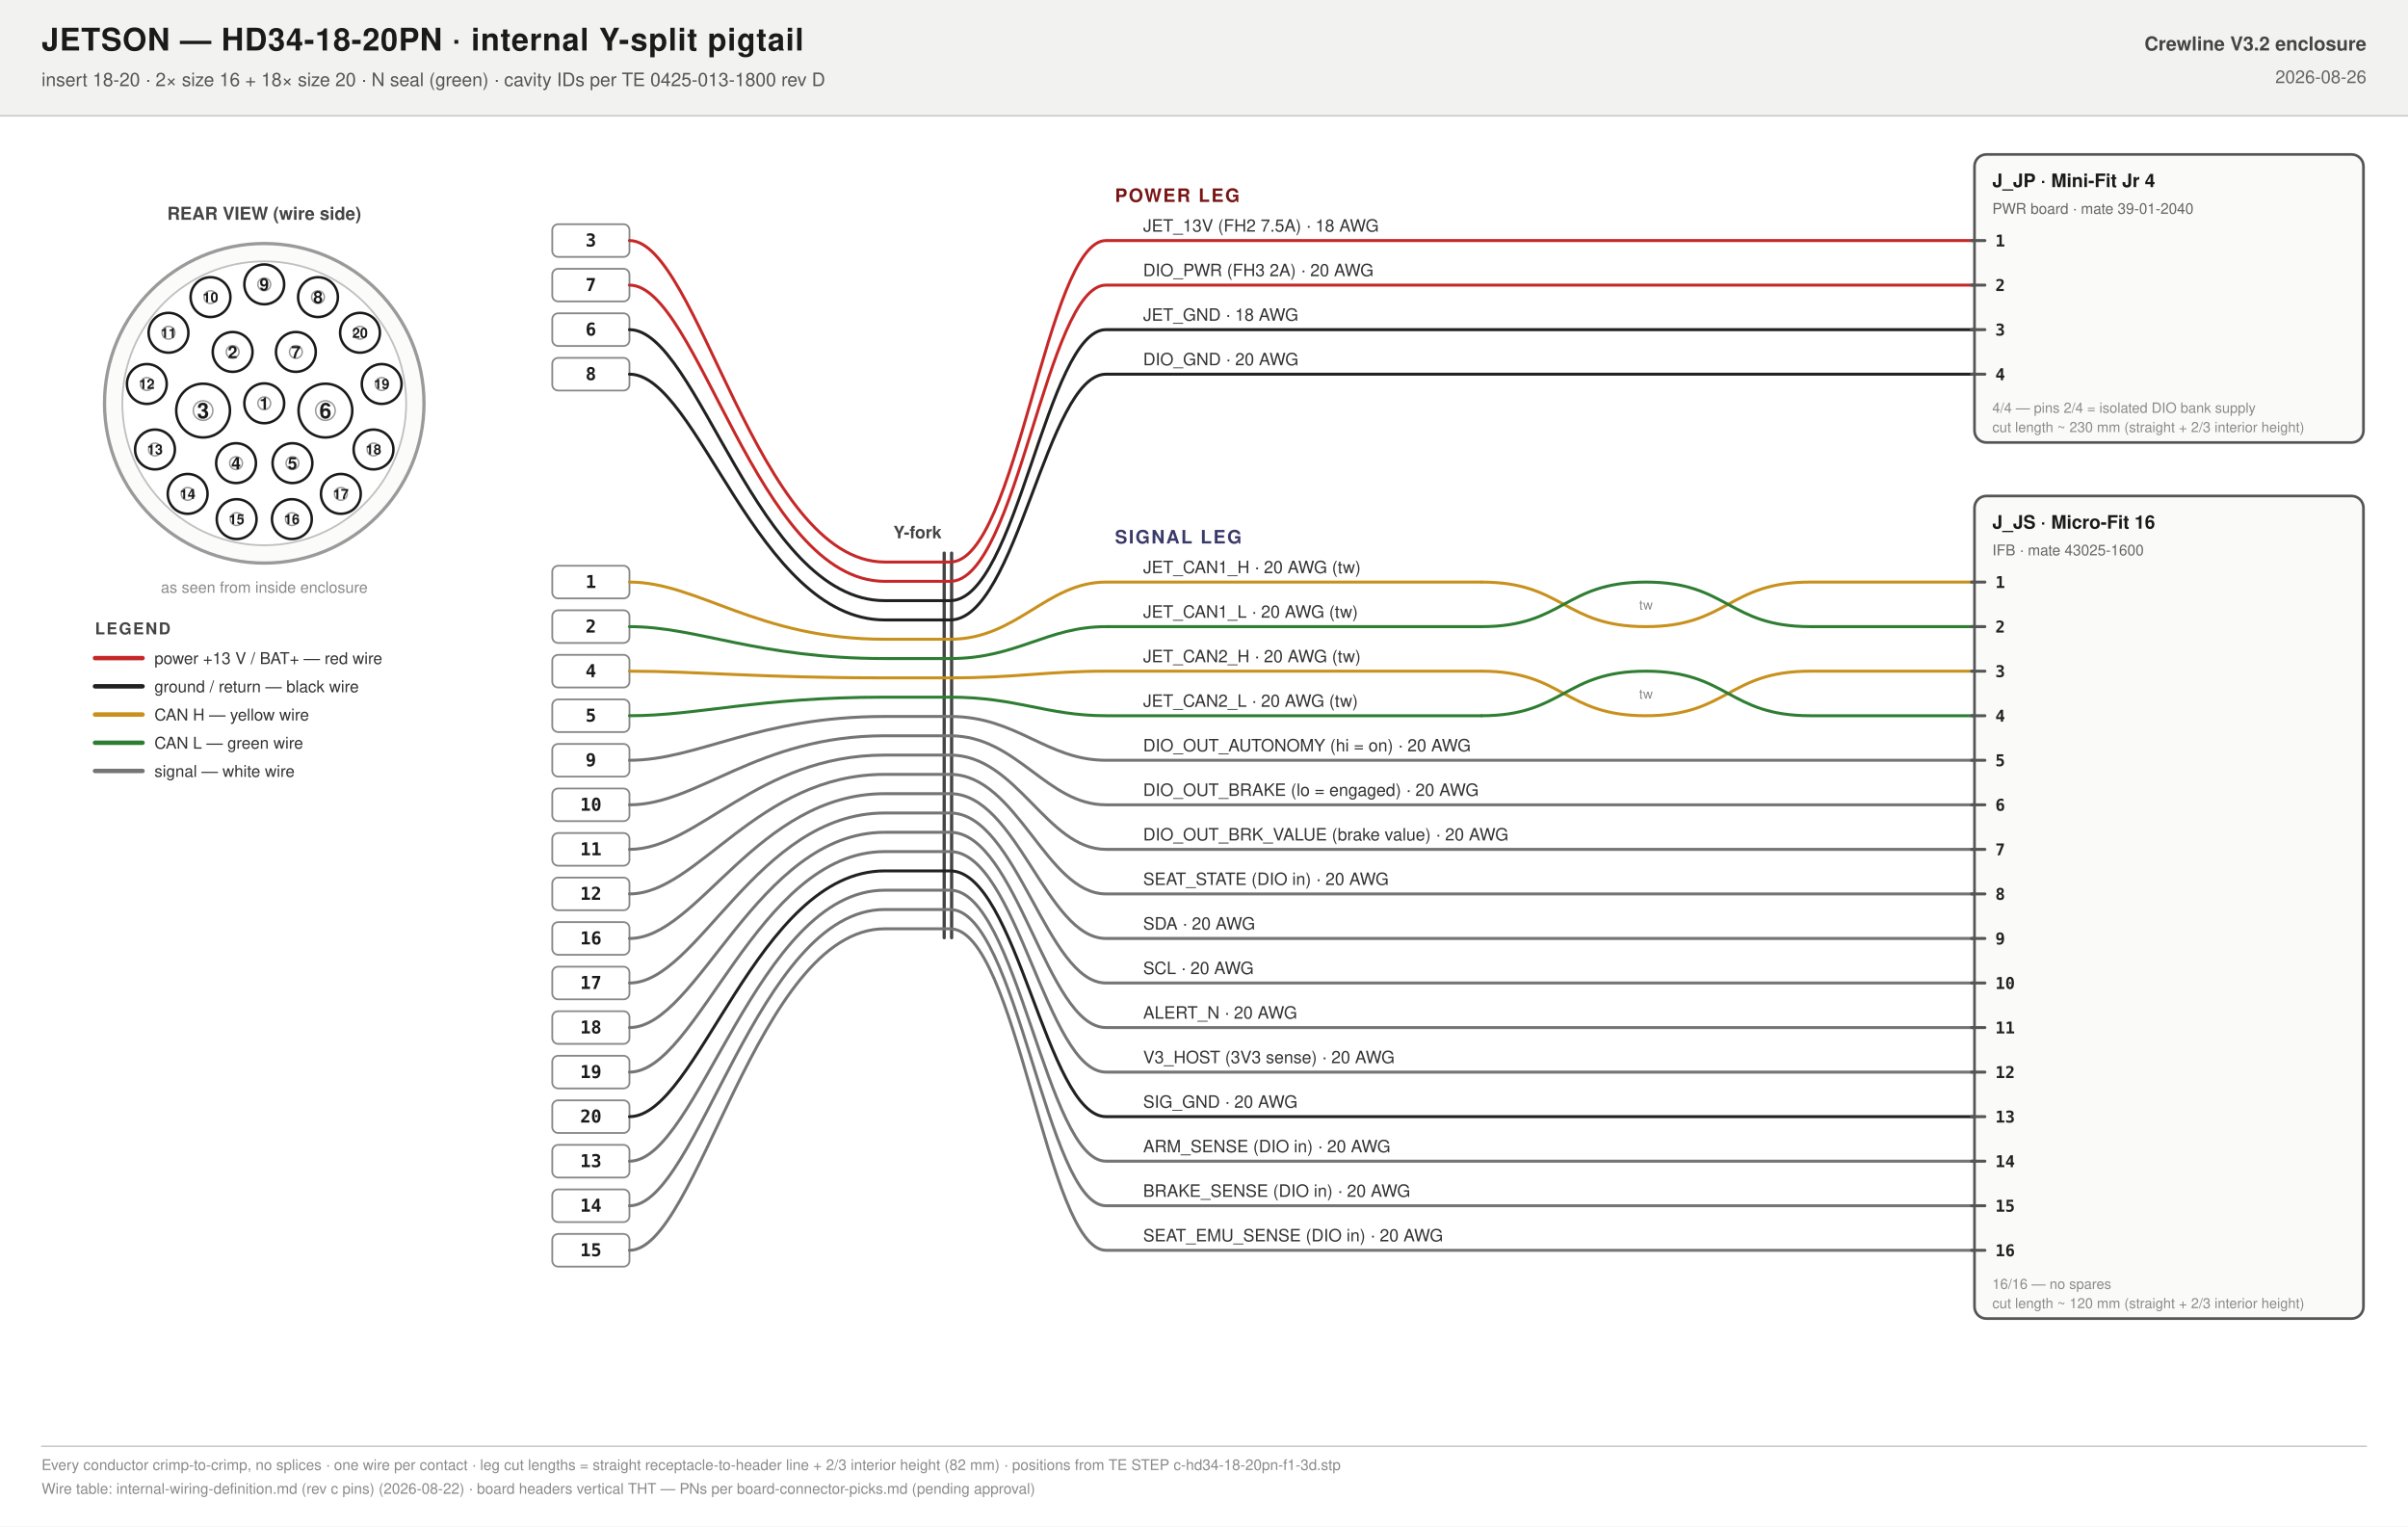
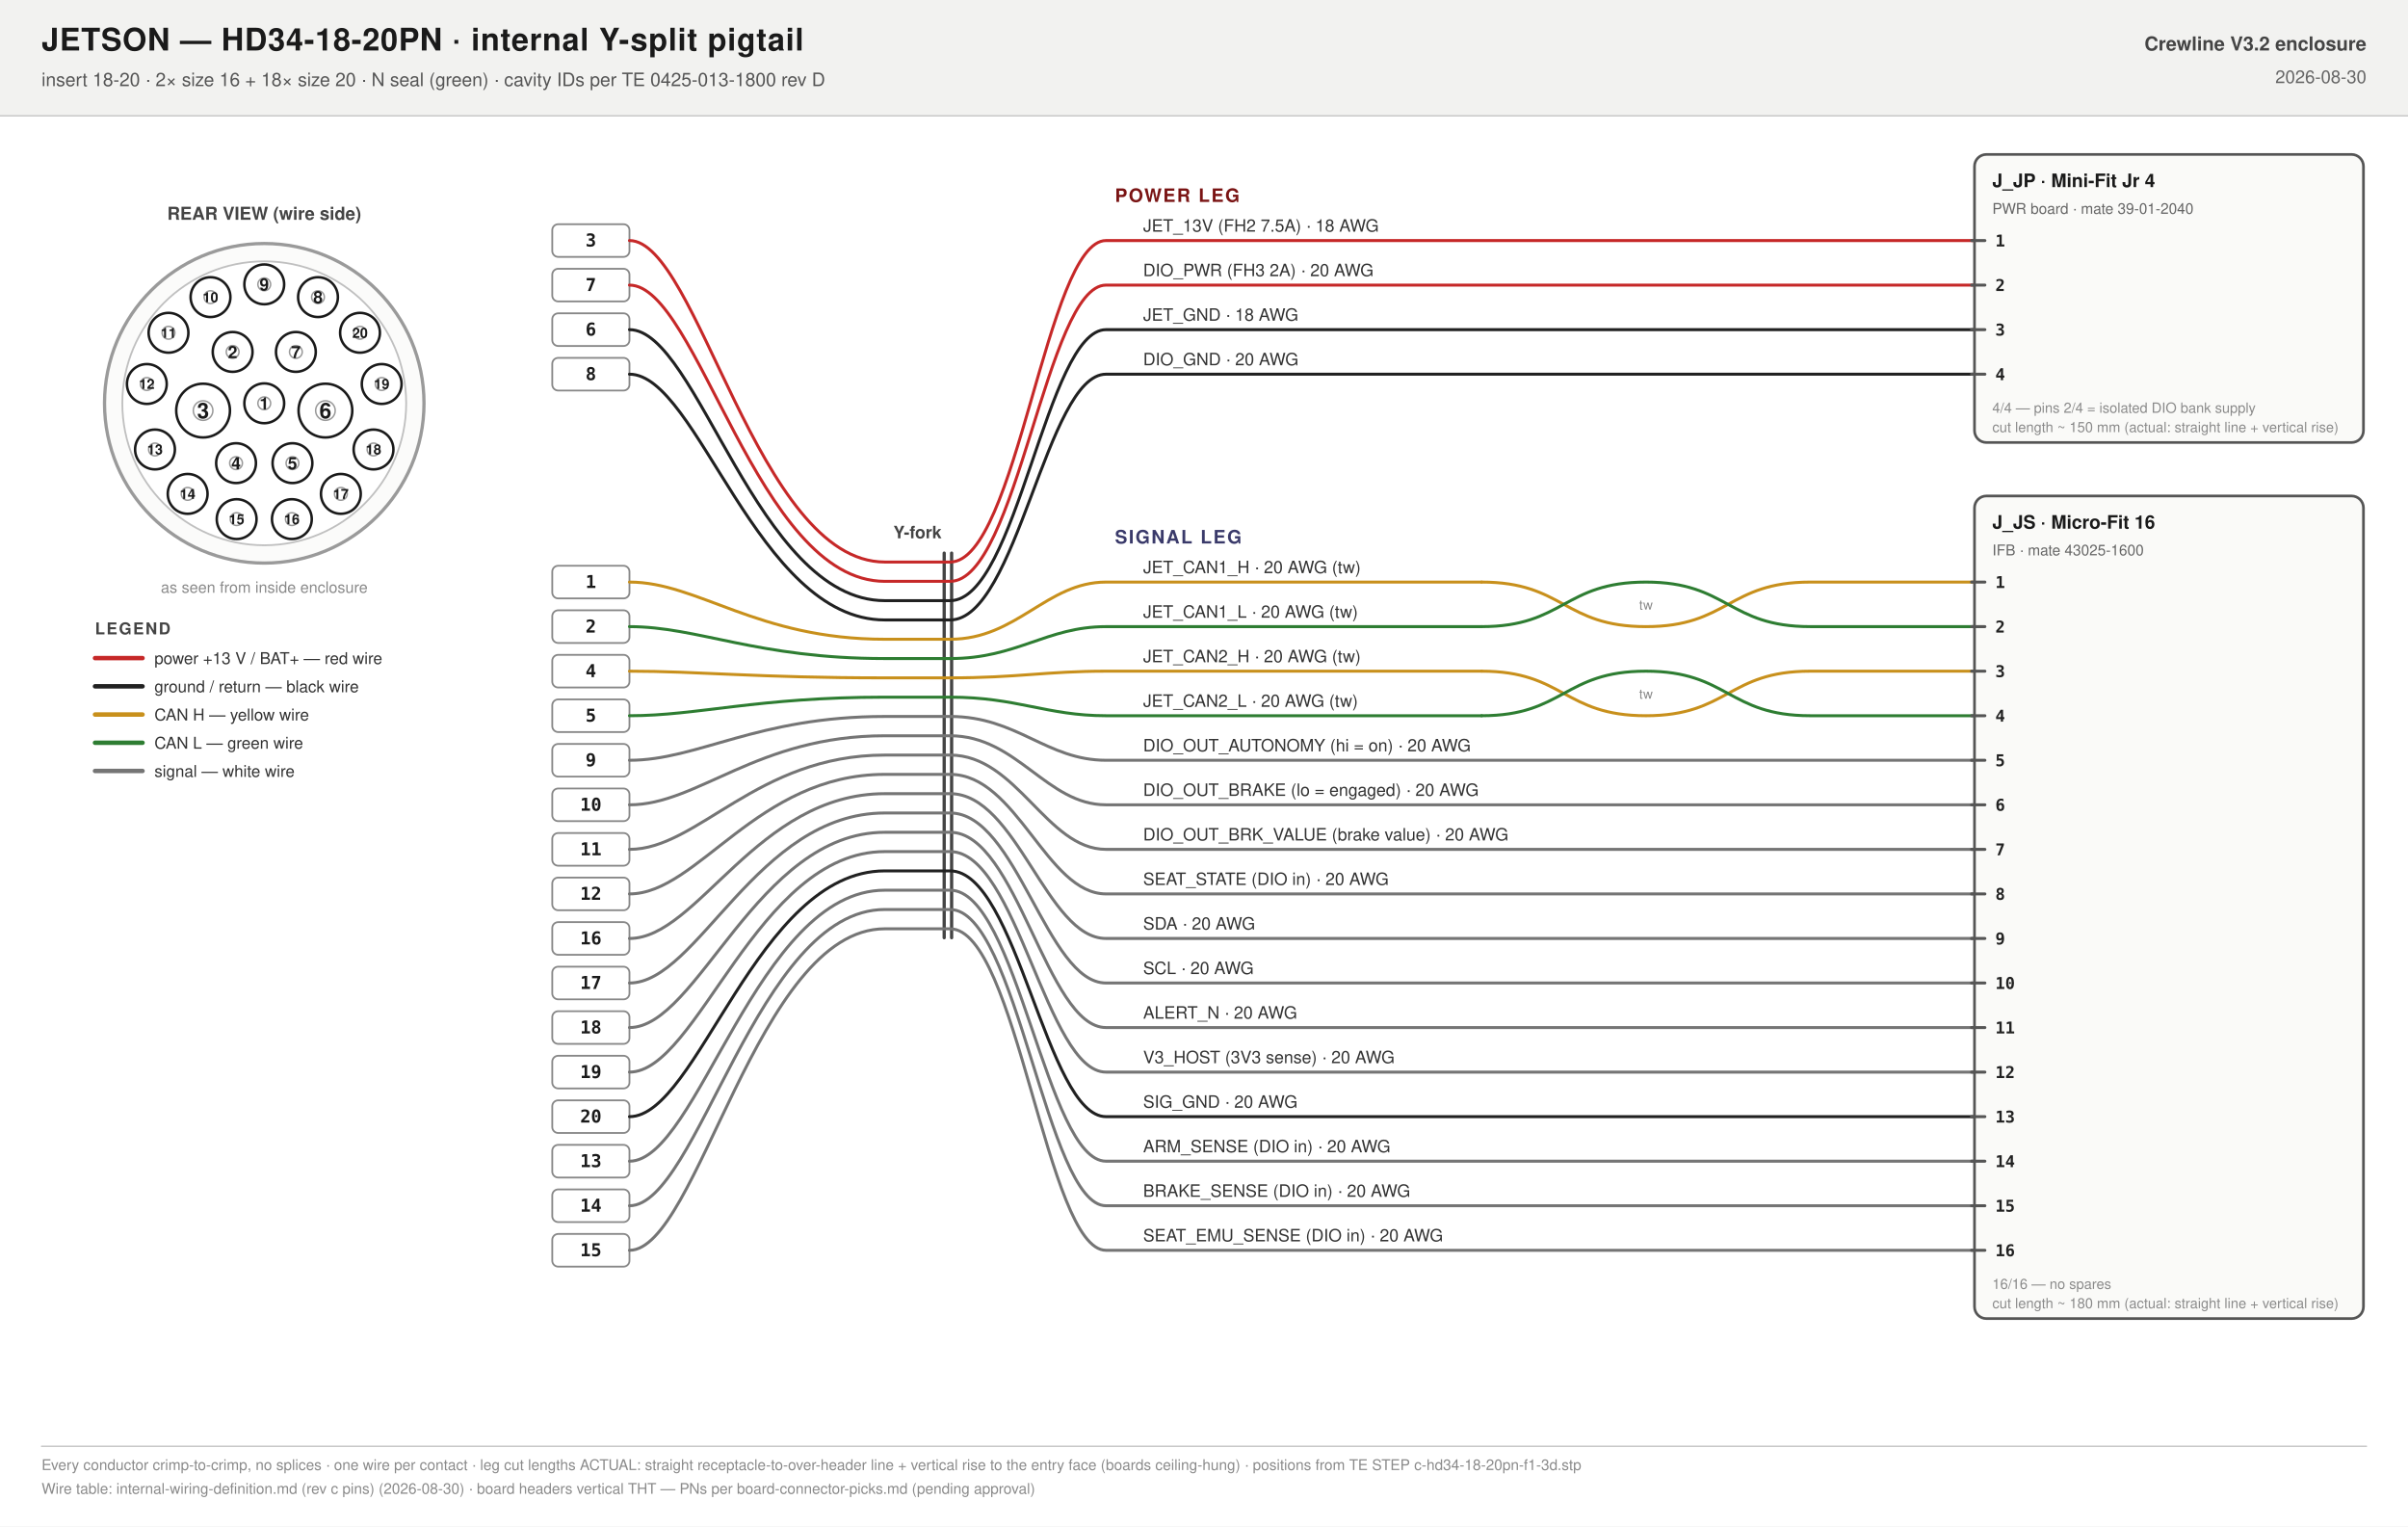
<svg xmlns="http://www.w3.org/2000/svg" width="1622" height="1028" viewBox="0 0 1622 1028">
  <rect x="0" y="0" width="1622" height="1028" fill="#ffffff" />
  <rect x="0.0" y="0.0" width="1622.0" height="78.0" rx="0" stroke="none" fill="#f2f2f0" stroke-width="1.5" />
  <line x1="0.0" y1="78.0" x2="1622.0" y2="78.0" stroke="#c9c9c9" stroke-width="1" stroke-linecap="round" />
  <text x="28.0" y="34.0" font-family="Helvetica Neue, Helvetica, Arial, sans-serif" font-size="21" fill="#1a1a1a" text-anchor="start" font-weight="bold" letter-spacing="0.5">JETSON — HD34-18-20PN · internal Y-split pigtail</text>
  <text x="28.0" y="58.0" font-family="Helvetica Neue, Helvetica, Arial, sans-serif" font-size="12.5" fill="#555" text-anchor="start" font-weight="normal">insert 18-20 · 2× size 16 + 18× size 20 · N seal (green) · cavity IDs per TE 0425-013-1800 rev D</text>
  <text x="1594.0" y="34.0" font-family="Helvetica Neue, Helvetica, Arial, sans-serif" font-size="13" fill="#444" text-anchor="end" font-weight="bold">Crewline V3.2 enclosure</text>
-   <text x="1594.0" y="56.0" font-family="Helvetica Neue, Helvetica, Arial, sans-serif" font-size="12" fill="#666" text-anchor="end" font-weight="normal">2026-08-26</text>
+   <text x="1594.0" y="56.0" font-family="Helvetica Neue, Helvetica, Arial, sans-serif" font-size="12" fill="#666" text-anchor="end" font-weight="normal">2026-08-30</text>
  <text x="178.0" y="148.0" font-family="Helvetica Neue, Helvetica, Arial, sans-serif" font-size="12" fill="#444" text-anchor="middle" font-weight="bold">REAR VIEW (wire side)</text>
  <circle cx="178.0" cy="271.6" r="107.6" stroke="#9a9a9a" fill="#fbfbfa" stroke-width="2.2" />
  <circle cx="178.0" cy="271.6" r="95.6" stroke="#c0c0c0" fill="#ffffff" stroke-width="1.2" />
  <circle cx="178.0" cy="191.5" r="13.4" stroke="#1a1a1a" fill="#ffffff" stroke-width="1.7" />
  <circle cx="178.0" cy="191.5" r="4.3" stroke="#999" fill="none" stroke-width="1.0" />
  <text x="178.0" y="195.6" font-family="Helvetica Neue, Helvetica, Arial, sans-serif" font-size="11.424" fill="#1a1a1a" text-anchor="middle" font-weight="bold">9</text>
  <circle cx="141.8" cy="200.1" r="13.4" stroke="#1a1a1a" fill="#ffffff" stroke-width="1.7" />
  <circle cx="141.8" cy="200.1" r="4.3" stroke="#999" fill="none" stroke-width="1.0" />
  <text x="141.8" y="203.5" font-family="Helvetica Neue, Helvetica, Arial, sans-serif" font-size="9.408" fill="#1a1a1a" text-anchor="middle" font-weight="bold">10</text>
  <circle cx="214.2" cy="200.1" r="13.4" stroke="#1a1a1a" fill="#ffffff" stroke-width="1.7" />
  <circle cx="214.2" cy="200.1" r="4.3" stroke="#999" fill="none" stroke-width="1.0" />
  <text x="214.2" y="204.2" font-family="Helvetica Neue, Helvetica, Arial, sans-serif" font-size="11.424" fill="#1a1a1a" text-anchor="middle" font-weight="bold">8</text>
  <circle cx="113.5" cy="224.1" r="13.4" stroke="#1a1a1a" fill="#ffffff" stroke-width="1.7" />
  <circle cx="113.5" cy="224.1" r="4.3" stroke="#999" fill="none" stroke-width="1.0" />
  <text x="113.5" y="227.5" font-family="Helvetica Neue, Helvetica, Arial, sans-serif" font-size="9.408" fill="#1a1a1a" text-anchor="middle" font-weight="bold">11</text>
  <circle cx="242.5" cy="224.1" r="13.4" stroke="#1a1a1a" fill="#ffffff" stroke-width="1.7" />
  <circle cx="242.5" cy="224.1" r="4.3" stroke="#999" fill="none" stroke-width="1.0" />
  <text x="242.5" y="227.5" font-family="Helvetica Neue, Helvetica, Arial, sans-serif" font-size="9.408" fill="#1a1a1a" text-anchor="middle" font-weight="bold">20</text>
  <circle cx="156.7" cy="237.0" r="13.4" stroke="#1a1a1a" fill="#ffffff" stroke-width="1.7" />
  <circle cx="156.7" cy="237.0" r="4.3" stroke="#999" fill="none" stroke-width="1.0" />
  <text x="156.7" y="241.2" font-family="Helvetica Neue, Helvetica, Arial, sans-serif" font-size="11.424" fill="#1a1a1a" text-anchor="middle" font-weight="bold">2</text>
  <circle cx="199.3" cy="237.0" r="13.4" stroke="#1a1a1a" fill="#ffffff" stroke-width="1.7" />
  <circle cx="199.3" cy="237.0" r="4.3" stroke="#999" fill="none" stroke-width="1.0" />
  <text x="199.3" y="241.2" font-family="Helvetica Neue, Helvetica, Arial, sans-serif" font-size="11.424" fill="#1a1a1a" text-anchor="middle" font-weight="bold">7</text>
  <circle cx="98.9" cy="258.6" r="13.4" stroke="#1a1a1a" fill="#ffffff" stroke-width="1.7" />
  <circle cx="98.9" cy="258.6" r="4.3" stroke="#999" fill="none" stroke-width="1.0" />
  <text x="98.9" y="261.9" font-family="Helvetica Neue, Helvetica, Arial, sans-serif" font-size="9.408" fill="#1a1a1a" text-anchor="middle" font-weight="bold">12</text>
  <circle cx="257.1" cy="258.6" r="13.4" stroke="#1a1a1a" fill="#ffffff" stroke-width="1.7" />
  <circle cx="257.1" cy="258.6" r="4.3" stroke="#999" fill="none" stroke-width="1.0" />
  <text x="257.1" y="261.9" font-family="Helvetica Neue, Helvetica, Arial, sans-serif" font-size="9.408" fill="#1a1a1a" text-anchor="middle" font-weight="bold">19</text>
  <circle cx="136.8" cy="276.5" r="18.1" stroke="#1a1a1a" fill="#ffffff" stroke-width="1.7" />
  <circle cx="136.8" cy="276.5" r="6.6" stroke="#999" fill="none" stroke-width="1.0" />
  <text x="136.8" y="281.7" font-family="Helvetica Neue, Helvetica, Arial, sans-serif" font-size="14.5" fill="#1a1a1a" text-anchor="middle" font-weight="bold">3</text>
  <circle cx="219.2" cy="276.5" r="18.1" stroke="#1a1a1a" fill="#ffffff" stroke-width="1.7" />
  <circle cx="219.2" cy="276.5" r="6.6" stroke="#999" fill="none" stroke-width="1.0" />
  <text x="219.2" y="281.7" font-family="Helvetica Neue, Helvetica, Arial, sans-serif" font-size="14.5" fill="#1a1a1a" text-anchor="middle" font-weight="bold">6</text>
  <circle cx="178.0" cy="271.6" r="13.4" stroke="#1a1a1a" fill="#ffffff" stroke-width="1.7" />
  <circle cx="178.0" cy="271.6" r="4.3" stroke="#999" fill="none" stroke-width="1.0" />
  <text x="178.0" y="275.7" font-family="Helvetica Neue, Helvetica, Arial, sans-serif" font-size="11.424" fill="#1a1a1a" text-anchor="middle" font-weight="bold">1</text>
  <circle cx="104.4" cy="302.7" r="13.4" stroke="#1a1a1a" fill="#ffffff" stroke-width="1.7" />
  <circle cx="104.4" cy="302.7" r="4.3" stroke="#999" fill="none" stroke-width="1.0" />
  <text x="104.4" y="306.0" font-family="Helvetica Neue, Helvetica, Arial, sans-serif" font-size="9.408" fill="#1a1a1a" text-anchor="middle" font-weight="bold">13</text>
  <circle cx="251.6" cy="302.7" r="13.4" stroke="#1a1a1a" fill="#ffffff" stroke-width="1.7" />
  <circle cx="251.6" cy="302.7" r="4.3" stroke="#999" fill="none" stroke-width="1.0" />
  <text x="251.6" y="306.0" font-family="Helvetica Neue, Helvetica, Arial, sans-serif" font-size="9.408" fill="#1a1a1a" text-anchor="middle" font-weight="bold">18</text>
  <circle cx="159.0" cy="311.9" r="13.4" stroke="#1a1a1a" fill="#ffffff" stroke-width="1.7" />
  <circle cx="159.0" cy="311.9" r="4.3" stroke="#999" fill="none" stroke-width="1.0" />
  <text x="159.0" y="316.0" font-family="Helvetica Neue, Helvetica, Arial, sans-serif" font-size="11.424" fill="#1a1a1a" text-anchor="middle" font-weight="bold">4</text>
  <circle cx="197.0" cy="311.9" r="13.4" stroke="#1a1a1a" fill="#ffffff" stroke-width="1.7" />
  <circle cx="197.0" cy="311.9" r="4.3" stroke="#999" fill="none" stroke-width="1.0" />
  <text x="197.0" y="316.0" font-family="Helvetica Neue, Helvetica, Arial, sans-serif" font-size="11.424" fill="#1a1a1a" text-anchor="middle" font-weight="bold">5</text>
  <circle cx="126.4" cy="332.6" r="13.4" stroke="#1a1a1a" fill="#ffffff" stroke-width="1.7" />
  <circle cx="126.4" cy="332.6" r="4.3" stroke="#999" fill="none" stroke-width="1.0" />
  <text x="126.4" y="336.0" font-family="Helvetica Neue, Helvetica, Arial, sans-serif" font-size="9.408" fill="#1a1a1a" text-anchor="middle" font-weight="bold">14</text>
  <circle cx="229.6" cy="332.6" r="13.4" stroke="#1a1a1a" fill="#ffffff" stroke-width="1.7" />
  <circle cx="229.6" cy="332.6" r="4.3" stroke="#999" fill="none" stroke-width="1.0" />
  <text x="229.6" y="336.0" font-family="Helvetica Neue, Helvetica, Arial, sans-serif" font-size="9.408" fill="#1a1a1a" text-anchor="middle" font-weight="bold">17</text>
  <circle cx="159.4" cy="349.6" r="13.4" stroke="#1a1a1a" fill="#ffffff" stroke-width="1.7" />
  <circle cx="159.4" cy="349.6" r="4.3" stroke="#999" fill="none" stroke-width="1.0" />
  <text x="159.4" y="353.0" font-family="Helvetica Neue, Helvetica, Arial, sans-serif" font-size="9.408" fill="#1a1a1a" text-anchor="middle" font-weight="bold">15</text>
  <circle cx="196.6" cy="349.6" r="13.4" stroke="#1a1a1a" fill="#ffffff" stroke-width="1.7" />
  <circle cx="196.6" cy="349.6" r="4.3" stroke="#999" fill="none" stroke-width="1.0" />
  <text x="196.6" y="353.0" font-family="Helvetica Neue, Helvetica, Arial, sans-serif" font-size="9.408" fill="#1a1a1a" text-anchor="middle" font-weight="bold">16</text>
  <text x="178.0" y="399.2" font-family="Helvetica Neue, Helvetica, Arial, sans-serif" font-size="10.5" fill="#8a8a8a" text-anchor="middle" font-weight="normal">as seen from inside enclosure</text>
  <text x="64.0" y="427.2" font-family="Helvetica Neue, Helvetica, Arial, sans-serif" font-size="11" fill="#444" text-anchor="start" font-weight="bold" letter-spacing="1">LEGEND</text>
  <line x1="64.0" y1="443.2" x2="96.0" y2="443.2" stroke="#c62828" stroke-width="3" stroke-linecap="round" />
  <text x="104.0" y="447.2" font-family="Helvetica Neue, Helvetica, Arial, sans-serif" font-size="11" fill="#333" text-anchor="start" font-weight="normal">power +13 V / BAT+ — red wire</text>
  <line x1="64.0" y1="462.2" x2="96.0" y2="462.2" stroke="#212121" stroke-width="3" stroke-linecap="round" />
  <text x="104.0" y="466.2" font-family="Helvetica Neue, Helvetica, Arial, sans-serif" font-size="11" fill="#333" text-anchor="start" font-weight="normal">ground / return — black wire</text>
  <line x1="64.0" y1="481.2" x2="96.0" y2="481.2" stroke="#c8901c" stroke-width="3" stroke-linecap="round" />
  <text x="104.0" y="485.2" font-family="Helvetica Neue, Helvetica, Arial, sans-serif" font-size="11" fill="#333" text-anchor="start" font-weight="normal">CAN H — yellow wire</text>
  <line x1="64.0" y1="500.2" x2="96.0" y2="500.2" stroke="#2e7d32" stroke-width="3" stroke-linecap="round" />
  <text x="104.0" y="504.2" font-family="Helvetica Neue, Helvetica, Arial, sans-serif" font-size="11" fill="#333" text-anchor="start" font-weight="normal">CAN L — green wire</text>
  <line x1="64.0" y1="519.2" x2="96.0" y2="519.2" stroke="#757575" stroke-width="3" stroke-linecap="round" />
  <text x="104.0" y="523.2" font-family="Helvetica Neue, Helvetica, Arial, sans-serif" font-size="11" fill="#333" text-anchor="start" font-weight="normal">signal — white wire</text>
  <line x1="636.0" y1="372.5" x2="636.0" y2="631.5" stroke="#444" stroke-width="2.2" stroke-linecap="round" />
  <line x1="641.0" y1="372.5" x2="641.0" y2="631.5" stroke="#444" stroke-width="2.2" stroke-linecap="round" />
  <text x="618.0" y="362.5" font-family="Helvetica Neue, Helvetica, Arial, sans-serif" font-size="11.5" fill="#444" text-anchor="middle" font-weight="bold">Y-fork</text>
  <rect x="372.0" y="151.0" width="52.0" height="22.0" rx="4" stroke="#888" fill="#fff" stroke-width="1.2" />
  <text x="398.0" y="166.0" font-family="Menlo, Consolas, monospace" font-size="12" fill="#1a1a1a" text-anchor="middle" font-weight="bold">3</text>
  <path d="M 424 162 C 470 162 510 378.5 596 378.5 L 640 378.5 C 685 378.5 705 162 745 162 L 1330 162" stroke="#c62828" stroke-width="2.0" fill="none" stroke-linecap="round" stroke-linejoin="round" />
  <text x="770.0" y="156.0" font-family="Helvetica Neue, Helvetica, Arial, sans-serif" font-size="11.5" fill="#333" text-anchor="start" font-weight="normal">JET_13V (FH2 7.5A) · 18 AWG</text>
  <rect x="372.0" y="181.0" width="52.0" height="22.0" rx="4" stroke="#888" fill="#fff" stroke-width="1.2" />
  <text x="398.0" y="196.0" font-family="Menlo, Consolas, monospace" font-size="12" fill="#1a1a1a" text-anchor="middle" font-weight="bold">7</text>
  <path d="M 424 192 C 470 192 510 391.5 596 391.5 L 640 391.5 C 685 391.5 705 192 745 192 L 1330 192" stroke="#c62828" stroke-width="2.0" fill="none" stroke-linecap="round" stroke-linejoin="round" />
  <text x="770.0" y="186.0" font-family="Helvetica Neue, Helvetica, Arial, sans-serif" font-size="11.5" fill="#333" text-anchor="start" font-weight="normal">DIO_PWR (FH3 2A) · 20 AWG</text>
  <rect x="372.0" y="211.0" width="52.0" height="22.0" rx="4" stroke="#888" fill="#fff" stroke-width="1.2" />
  <text x="398.0" y="226.0" font-family="Menlo, Consolas, monospace" font-size="12" fill="#1a1a1a" text-anchor="middle" font-weight="bold">6</text>
  <path d="M 424 222 C 470 222 510 404.5 596 404.5 L 640 404.5 C 685 404.5 705 222 745 222 L 1330 222" stroke="#212121" stroke-width="2.0" fill="none" stroke-linecap="round" stroke-linejoin="round" />
  <text x="770.0" y="216.0" font-family="Helvetica Neue, Helvetica, Arial, sans-serif" font-size="11.5" fill="#333" text-anchor="start" font-weight="normal">JET_GND · 18 AWG</text>
  <rect x="372.0" y="241.0" width="52.0" height="22.0" rx="4" stroke="#888" fill="#fff" stroke-width="1.2" />
  <text x="398.0" y="256.0" font-family="Menlo, Consolas, monospace" font-size="12" fill="#1a1a1a" text-anchor="middle" font-weight="bold">8</text>
  <path d="M 424 252 C 470 252 510 417.5 596 417.5 L 640 417.5 C 685 417.5 705 252 745 252 L 1330 252" stroke="#212121" stroke-width="2.0" fill="none" stroke-linecap="round" stroke-linejoin="round" />
  <text x="770.0" y="246.0" font-family="Helvetica Neue, Helvetica, Arial, sans-serif" font-size="11.5" fill="#333" text-anchor="start" font-weight="normal">DIO_GND · 20 AWG</text>
  <rect x="372.0" y="381.0" width="52.0" height="22.0" rx="4" stroke="#888" fill="#fff" stroke-width="1.2" />
  <text x="398.0" y="396.0" font-family="Menlo, Consolas, monospace" font-size="12" fill="#1a1a1a" text-anchor="middle" font-weight="bold">1</text>
  <path d="M 424 392 C 470 392 510 430.5 596 430.5 L 640 430.5 C 685 430.5 705 392 745 392 L 998 392" stroke="#c8901c" stroke-width="2.0" fill="none" stroke-linecap="round" stroke-linejoin="round" />
  <text x="770.0" y="386.0" font-family="Helvetica Neue, Helvetica, Arial, sans-serif" font-size="11.5" fill="#333" text-anchor="start" font-weight="normal">JET_CAN1_H · 20 AWG (tw)</text>
  <rect x="372.0" y="411.0" width="52.0" height="22.0" rx="4" stroke="#888" fill="#fff" stroke-width="1.2" />
  <text x="398.0" y="426.0" font-family="Menlo, Consolas, monospace" font-size="12" fill="#1a1a1a" text-anchor="middle" font-weight="bold">2</text>
  <path d="M 424 422 C 470 422 510 443.5 596 443.5 L 640 443.5 C 685 443.5 705 422 745 422 L 998 422" stroke="#2e7d32" stroke-width="2.0" fill="none" stroke-linecap="round" stroke-linejoin="round" />
  <text x="770.0" y="416.0" font-family="Helvetica Neue, Helvetica, Arial, sans-serif" font-size="11.5" fill="#333" text-anchor="start" font-weight="normal">JET_CAN1_L · 20 AWG (tw)</text>
  <rect x="372.0" y="441.0" width="52.0" height="22.0" rx="4" stroke="#888" fill="#fff" stroke-width="1.2" />
  <text x="398.0" y="456.0" font-family="Menlo, Consolas, monospace" font-size="12" fill="#1a1a1a" text-anchor="middle" font-weight="bold">4</text>
  <path d="M 424 452 C 470 452 510 456.5 596 456.5 L 640 456.5 C 685 456.5 705 452 745 452 L 998 452" stroke="#c8901c" stroke-width="2.0" fill="none" stroke-linecap="round" stroke-linejoin="round" />
  <text x="770.0" y="446.0" font-family="Helvetica Neue, Helvetica, Arial, sans-serif" font-size="11.5" fill="#333" text-anchor="start" font-weight="normal">JET_CAN2_H · 20 AWG (tw)</text>
  <rect x="372.0" y="471.0" width="52.0" height="22.0" rx="4" stroke="#888" fill="#fff" stroke-width="1.2" />
  <text x="398.0" y="486.0" font-family="Menlo, Consolas, monospace" font-size="12" fill="#1a1a1a" text-anchor="middle" font-weight="bold">5</text>
  <path d="M 424 482 C 470 482 510 469.5 596 469.5 L 640 469.5 C 685 469.5 705 482 745 482 L 998 482" stroke="#2e7d32" stroke-width="2.0" fill="none" stroke-linecap="round" stroke-linejoin="round" />
  <text x="770.0" y="476.0" font-family="Helvetica Neue, Helvetica, Arial, sans-serif" font-size="11.5" fill="#333" text-anchor="start" font-weight="normal">JET_CAN2_L · 20 AWG (tw)</text>
  <rect x="372.0" y="501.0" width="52.0" height="22.0" rx="4" stroke="#888" fill="#fff" stroke-width="1.2" />
  <text x="398.0" y="516.0" font-family="Menlo, Consolas, monospace" font-size="12" fill="#1a1a1a" text-anchor="middle" font-weight="bold">9</text>
  <path d="M 424 512 C 470 512 510 482.5 596 482.5 L 640 482.5 C 685 482.5 705 512 745 512 L 1330 512" stroke="#757575" stroke-width="2.0" fill="none" stroke-linecap="round" stroke-linejoin="round" />
  <text x="770.0" y="506.0" font-family="Helvetica Neue, Helvetica, Arial, sans-serif" font-size="11.5" fill="#333" text-anchor="start" font-weight="normal">DIO_OUT_AUTONOMY (hi = on) · 20 AWG</text>
  <rect x="372.0" y="531.0" width="52.0" height="22.0" rx="4" stroke="#888" fill="#fff" stroke-width="1.2" />
  <text x="398.0" y="546.0" font-family="Menlo, Consolas, monospace" font-size="12" fill="#1a1a1a" text-anchor="middle" font-weight="bold">10</text>
  <path d="M 424 542 C 470 542 510 495.5 596 495.5 L 640 495.5 C 685 495.5 705 542 745 542 L 1330 542" stroke="#757575" stroke-width="2.0" fill="none" stroke-linecap="round" stroke-linejoin="round" />
  <text x="770.0" y="536.0" font-family="Helvetica Neue, Helvetica, Arial, sans-serif" font-size="11.5" fill="#333" text-anchor="start" font-weight="normal">DIO_OUT_BRAKE (lo = engaged) · 20 AWG</text>
  <rect x="372.0" y="561.0" width="52.0" height="22.0" rx="4" stroke="#888" fill="#fff" stroke-width="1.2" />
  <text x="398.0" y="576.0" font-family="Menlo, Consolas, monospace" font-size="12" fill="#1a1a1a" text-anchor="middle" font-weight="bold">11</text>
  <path d="M 424 572 C 470 572 510 508.5 596 508.5 L 640 508.5 C 685 508.5 705 572 745 572 L 1330 572" stroke="#757575" stroke-width="2.0" fill="none" stroke-linecap="round" stroke-linejoin="round" />
  <text x="770.0" y="566.0" font-family="Helvetica Neue, Helvetica, Arial, sans-serif" font-size="11.5" fill="#333" text-anchor="start" font-weight="normal">DIO_OUT_BRK_VALUE (brake value) · 20 AWG</text>
  <rect x="372.0" y="591.0" width="52.0" height="22.0" rx="4" stroke="#888" fill="#fff" stroke-width="1.2" />
  <text x="398.0" y="606.0" font-family="Menlo, Consolas, monospace" font-size="12" fill="#1a1a1a" text-anchor="middle" font-weight="bold">12</text>
  <path d="M 424 602 C 470 602 510 521.5 596 521.5 L 640 521.5 C 685 521.5 705 602 745 602 L 1330 602" stroke="#757575" stroke-width="2.0" fill="none" stroke-linecap="round" stroke-linejoin="round" />
  <text x="770.0" y="596.0" font-family="Helvetica Neue, Helvetica, Arial, sans-serif" font-size="11.5" fill="#333" text-anchor="start" font-weight="normal">SEAT_STATE (DIO in) · 20 AWG</text>
  <rect x="372.0" y="621.0" width="52.0" height="22.0" rx="4" stroke="#888" fill="#fff" stroke-width="1.2" />
  <text x="398.0" y="636.0" font-family="Menlo, Consolas, monospace" font-size="12" fill="#1a1a1a" text-anchor="middle" font-weight="bold">16</text>
  <path d="M 424 632 C 470 632 510 534.5 596 534.5 L 640 534.5 C 685 534.5 705 632 745 632 L 1330 632" stroke="#757575" stroke-width="2.0" fill="none" stroke-linecap="round" stroke-linejoin="round" />
  <text x="770.0" y="626.0" font-family="Helvetica Neue, Helvetica, Arial, sans-serif" font-size="11.5" fill="#333" text-anchor="start" font-weight="normal">SDA · 20 AWG</text>
  <rect x="372.0" y="651.0" width="52.0" height="22.0" rx="4" stroke="#888" fill="#fff" stroke-width="1.2" />
  <text x="398.0" y="666.0" font-family="Menlo, Consolas, monospace" font-size="12" fill="#1a1a1a" text-anchor="middle" font-weight="bold">17</text>
  <path d="M 424 662 C 470 662 510 547.5 596 547.5 L 640 547.5 C 685 547.5 705 662 745 662 L 1330 662" stroke="#757575" stroke-width="2.0" fill="none" stroke-linecap="round" stroke-linejoin="round" />
  <text x="770.0" y="656.0" font-family="Helvetica Neue, Helvetica, Arial, sans-serif" font-size="11.5" fill="#333" text-anchor="start" font-weight="normal">SCL · 20 AWG</text>
  <rect x="372.0" y="681.0" width="52.0" height="22.0" rx="4" stroke="#888" fill="#fff" stroke-width="1.2" />
  <text x="398.0" y="696.0" font-family="Menlo, Consolas, monospace" font-size="12" fill="#1a1a1a" text-anchor="middle" font-weight="bold">18</text>
  <path d="M 424 692 C 470 692 510 560.5 596 560.5 L 640 560.5 C 685 560.5 705 692 745 692 L 1330 692" stroke="#757575" stroke-width="2.0" fill="none" stroke-linecap="round" stroke-linejoin="round" />
  <text x="770.0" y="686.0" font-family="Helvetica Neue, Helvetica, Arial, sans-serif" font-size="11.5" fill="#333" text-anchor="start" font-weight="normal">ALERT_N · 20 AWG</text>
  <rect x="372.0" y="711.0" width="52.0" height="22.0" rx="4" stroke="#888" fill="#fff" stroke-width="1.2" />
  <text x="398.0" y="726.0" font-family="Menlo, Consolas, monospace" font-size="12" fill="#1a1a1a" text-anchor="middle" font-weight="bold">19</text>
  <path d="M 424 722 C 470 722 510 573.5 596 573.5 L 640 573.5 C 685 573.5 705 722 745 722 L 1330 722" stroke="#757575" stroke-width="2.0" fill="none" stroke-linecap="round" stroke-linejoin="round" />
  <text x="770.0" y="716.0" font-family="Helvetica Neue, Helvetica, Arial, sans-serif" font-size="11.5" fill="#333" text-anchor="start" font-weight="normal">V3_HOST (3V3 sense) · 20 AWG</text>
  <rect x="372.0" y="741.0" width="52.0" height="22.0" rx="4" stroke="#888" fill="#fff" stroke-width="1.2" />
  <text x="398.0" y="756.0" font-family="Menlo, Consolas, monospace" font-size="12" fill="#1a1a1a" text-anchor="middle" font-weight="bold">20</text>
  <path d="M 424 752 C 470 752 510 586.5 596 586.5 L 640 586.5 C 685 586.5 705 752 745 752 L 1330 752" stroke="#212121" stroke-width="2.0" fill="none" stroke-linecap="round" stroke-linejoin="round" />
  <text x="770.0" y="746.0" font-family="Helvetica Neue, Helvetica, Arial, sans-serif" font-size="11.5" fill="#333" text-anchor="start" font-weight="normal">SIG_GND · 20 AWG</text>
  <rect x="372.0" y="771.0" width="52.0" height="22.0" rx="4" stroke="#888" fill="#fff" stroke-width="1.2" />
  <text x="398.0" y="786.0" font-family="Menlo, Consolas, monospace" font-size="12" fill="#1a1a1a" text-anchor="middle" font-weight="bold">13</text>
  <path d="M 424 782 C 470 782 510 599.5 596 599.5 L 640 599.5 C 685 599.5 705 782 745 782 L 1330 782" stroke="#757575" stroke-width="2.0" fill="none" stroke-linecap="round" stroke-linejoin="round" />
  <text x="770.0" y="776.0" font-family="Helvetica Neue, Helvetica, Arial, sans-serif" font-size="11.5" fill="#333" text-anchor="start" font-weight="normal">ARM_SENSE (DIO in) · 20 AWG</text>
  <rect x="372.0" y="801.0" width="52.0" height="22.0" rx="4" stroke="#888" fill="#fff" stroke-width="1.2" />
  <text x="398.0" y="816.0" font-family="Menlo, Consolas, monospace" font-size="12" fill="#1a1a1a" text-anchor="middle" font-weight="bold">14</text>
  <path d="M 424 812 C 470 812 510 612.5 596 612.5 L 640 612.5 C 685 612.5 705 812 745 812 L 1330 812" stroke="#757575" stroke-width="2.0" fill="none" stroke-linecap="round" stroke-linejoin="round" />
  <text x="770.0" y="806.0" font-family="Helvetica Neue, Helvetica, Arial, sans-serif" font-size="11.5" fill="#333" text-anchor="start" font-weight="normal">BRAKE_SENSE (DIO in) · 20 AWG</text>
  <rect x="372.0" y="831.0" width="52.0" height="22.0" rx="4" stroke="#888" fill="#fff" stroke-width="1.2" />
  <text x="398.0" y="846.0" font-family="Menlo, Consolas, monospace" font-size="12" fill="#1a1a1a" text-anchor="middle" font-weight="bold">15</text>
  <path d="M 424 842 C 470 842 510 625.5 596 625.5 L 640 625.5 C 685 625.5 705 842 745 842 L 1330 842" stroke="#757575" stroke-width="2.0" fill="none" stroke-linecap="round" stroke-linejoin="round" />
  <text x="770.0" y="836.0" font-family="Helvetica Neue, Helvetica, Arial, sans-serif" font-size="11.5" fill="#333" text-anchor="start" font-weight="normal">SEAT_EMU_SENSE (DIO in) · 20 AWG</text>
  <path d="M 998 392 C 1053.333 392 1053.333 422 1108.667 422 C 1164.0 422 1164.0 392 1219.333 392 L 1330 392" stroke="#c8901c" stroke-width="2.0" fill="none" stroke-linecap="round" stroke-linejoin="round" />
  <path d="M 998 422 C 1053.333 422 1053.333 392 1108.667 392 C 1164.0 392 1164.0 422 1219.333 422 L 1330 422" stroke="#2e7d32" stroke-width="2.0" fill="none" stroke-linecap="round" stroke-linejoin="round" />
  <text x="1108.7" y="410.5" font-family="Helvetica Neue, Helvetica, Arial, sans-serif" font-size="9" fill="#8a8a8a" text-anchor="middle" font-weight="normal">tw</text>
  <path d="M 998 452 C 1053.333 452 1053.333 482 1108.667 482 C 1164.0 482 1164.0 452 1219.333 452 L 1330 452" stroke="#c8901c" stroke-width="2.0" fill="none" stroke-linecap="round" stroke-linejoin="round" />
  <path d="M 998 482 C 1053.333 482 1053.333 452 1108.667 452 C 1164.0 452 1164.0 482 1219.333 482 L 1330 482" stroke="#2e7d32" stroke-width="2.0" fill="none" stroke-linecap="round" stroke-linejoin="round" />
  <text x="1108.7" y="470.5" font-family="Helvetica Neue, Helvetica, Arial, sans-serif" font-size="9" fill="#8a8a8a" text-anchor="middle" font-weight="normal">tw</text>
  <text x="751.0" y="136.0" font-family="Helvetica Neue, Helvetica, Arial, sans-serif" font-size="12.5" fill="#7a1414" text-anchor="start" font-weight="bold" letter-spacing="1">POWER LEG</text>
  <text x="751.0" y="366.0" font-family="Helvetica Neue, Helvetica, Arial, sans-serif" font-size="12.5" fill="#3a3a6a" text-anchor="start" font-weight="bold" letter-spacing="1">SIGNAL LEG</text>
  <rect x="1330.0" y="104.0" width="262.0" height="194.0" rx="8" stroke="#555" fill="#fafaf8" stroke-width="1.8" />
  <text x="1342.0" y="126.0" font-family="Helvetica Neue, Helvetica, Arial, sans-serif" font-size="12.5" fill="#1a1a1a" text-anchor="start" font-weight="bold">J_JP · Mini-Fit Jr 4</text>
  <text x="1342.0" y="144.0" font-family="Helvetica Neue, Helvetica, Arial, sans-serif" font-size="10" fill="#666" text-anchor="start" font-weight="normal">PWR board · mate 39-01-2040</text>
  <text x="1342.0" y="278.0" font-family="Helvetica Neue, Helvetica, Arial, sans-serif" font-size="9.5" fill="#8a8a8a" text-anchor="start" font-weight="normal">4/4 — pins 2/4 = isolated DIO bank supply</text>
-   <text x="1342.0" y="291.0" font-family="Helvetica Neue, Helvetica, Arial, sans-serif" font-size="9.5" fill="#8a8a8a" text-anchor="start" font-weight="normal">cut length ~ 230 mm (straight + 2/3 interior height)</text>
+   <text x="1342.0" y="291.0" font-family="Helvetica Neue, Helvetica, Arial, sans-serif" font-size="9.5" fill="#8a8a8a" text-anchor="start" font-weight="normal">cut length ~ 150 mm (actual: straight line + vertical rise)</text>
  <line x1="1328.0" y1="162.0" x2="1337.0" y2="162.0" stroke="#555" stroke-width="2" stroke-linecap="round" />
  <text x="1344.0" y="166.0" font-family="Menlo, Consolas, monospace" font-size="11" fill="#222" text-anchor="start" font-weight="bold">1</text>
  <line x1="1328.0" y1="192.0" x2="1337.0" y2="192.0" stroke="#555" stroke-width="2" stroke-linecap="round" />
  <text x="1344.0" y="196.0" font-family="Menlo, Consolas, monospace" font-size="11" fill="#222" text-anchor="start" font-weight="bold">2</text>
  <line x1="1328.0" y1="222.0" x2="1337.0" y2="222.0" stroke="#555" stroke-width="2" stroke-linecap="round" />
  <text x="1344.0" y="226.0" font-family="Menlo, Consolas, monospace" font-size="11" fill="#222" text-anchor="start" font-weight="bold">3</text>
  <line x1="1328.0" y1="252.0" x2="1337.0" y2="252.0" stroke="#555" stroke-width="2" stroke-linecap="round" />
  <text x="1344.0" y="256.0" font-family="Menlo, Consolas, monospace" font-size="11" fill="#222" text-anchor="start" font-weight="bold">4</text>
  <rect x="1330.0" y="334.0" width="262.0" height="554.0" rx="8" stroke="#555" fill="#fafaf8" stroke-width="1.8" />
  <text x="1342.0" y="356.0" font-family="Helvetica Neue, Helvetica, Arial, sans-serif" font-size="12.5" fill="#1a1a1a" text-anchor="start" font-weight="bold">J_JS · Micro-Fit 16</text>
  <text x="1342.0" y="374.0" font-family="Helvetica Neue, Helvetica, Arial, sans-serif" font-size="10" fill="#666" text-anchor="start" font-weight="normal">IFB · mate 43025-1600</text>
  <text x="1342.0" y="868.0" font-family="Helvetica Neue, Helvetica, Arial, sans-serif" font-size="9.5" fill="#8a8a8a" text-anchor="start" font-weight="normal">16/16 — no spares</text>
-   <text x="1342.0" y="881.0" font-family="Helvetica Neue, Helvetica, Arial, sans-serif" font-size="9.5" fill="#8a8a8a" text-anchor="start" font-weight="normal">cut length ~ 120 mm (straight + 2/3 interior height)</text>
+   <text x="1342.0" y="881.0" font-family="Helvetica Neue, Helvetica, Arial, sans-serif" font-size="9.5" fill="#8a8a8a" text-anchor="start" font-weight="normal">cut length ~ 180 mm (actual: straight line + vertical rise)</text>
  <line x1="1328.0" y1="392.0" x2="1337.0" y2="392.0" stroke="#555" stroke-width="2" stroke-linecap="round" />
  <text x="1344.0" y="396.0" font-family="Menlo, Consolas, monospace" font-size="11" fill="#222" text-anchor="start" font-weight="bold">1</text>
  <line x1="1328.0" y1="422.0" x2="1337.0" y2="422.0" stroke="#555" stroke-width="2" stroke-linecap="round" />
  <text x="1344.0" y="426.0" font-family="Menlo, Consolas, monospace" font-size="11" fill="#222" text-anchor="start" font-weight="bold">2</text>
  <line x1="1328.0" y1="452.0" x2="1337.0" y2="452.0" stroke="#555" stroke-width="2" stroke-linecap="round" />
  <text x="1344.0" y="456.0" font-family="Menlo, Consolas, monospace" font-size="11" fill="#222" text-anchor="start" font-weight="bold">3</text>
  <line x1="1328.0" y1="482.0" x2="1337.0" y2="482.0" stroke="#555" stroke-width="2" stroke-linecap="round" />
  <text x="1344.0" y="486.0" font-family="Menlo, Consolas, monospace" font-size="11" fill="#222" text-anchor="start" font-weight="bold">4</text>
  <line x1="1328.0" y1="512.0" x2="1337.0" y2="512.0" stroke="#555" stroke-width="2" stroke-linecap="round" />
  <text x="1344.0" y="516.0" font-family="Menlo, Consolas, monospace" font-size="11" fill="#222" text-anchor="start" font-weight="bold">5</text>
  <line x1="1328.0" y1="542.0" x2="1337.0" y2="542.0" stroke="#555" stroke-width="2" stroke-linecap="round" />
  <text x="1344.0" y="546.0" font-family="Menlo, Consolas, monospace" font-size="11" fill="#222" text-anchor="start" font-weight="bold">6</text>
  <line x1="1328.0" y1="572.0" x2="1337.0" y2="572.0" stroke="#555" stroke-width="2" stroke-linecap="round" />
  <text x="1344.0" y="576.0" font-family="Menlo, Consolas, monospace" font-size="11" fill="#222" text-anchor="start" font-weight="bold">7</text>
  <line x1="1328.0" y1="602.0" x2="1337.0" y2="602.0" stroke="#555" stroke-width="2" stroke-linecap="round" />
  <text x="1344.0" y="606.0" font-family="Menlo, Consolas, monospace" font-size="11" fill="#222" text-anchor="start" font-weight="bold">8</text>
  <line x1="1328.0" y1="632.0" x2="1337.0" y2="632.0" stroke="#555" stroke-width="2" stroke-linecap="round" />
  <text x="1344.0" y="636.0" font-family="Menlo, Consolas, monospace" font-size="11" fill="#222" text-anchor="start" font-weight="bold">9</text>
  <line x1="1328.0" y1="662.0" x2="1337.0" y2="662.0" stroke="#555" stroke-width="2" stroke-linecap="round" />
  <text x="1344.0" y="666.0" font-family="Menlo, Consolas, monospace" font-size="11" fill="#222" text-anchor="start" font-weight="bold">10</text>
  <line x1="1328.0" y1="692.0" x2="1337.0" y2="692.0" stroke="#555" stroke-width="2" stroke-linecap="round" />
  <text x="1344.0" y="696.0" font-family="Menlo, Consolas, monospace" font-size="11" fill="#222" text-anchor="start" font-weight="bold">11</text>
  <line x1="1328.0" y1="722.0" x2="1337.0" y2="722.0" stroke="#555" stroke-width="2" stroke-linecap="round" />
  <text x="1344.0" y="726.0" font-family="Menlo, Consolas, monospace" font-size="11" fill="#222" text-anchor="start" font-weight="bold">12</text>
  <line x1="1328.0" y1="752.0" x2="1337.0" y2="752.0" stroke="#555" stroke-width="2" stroke-linecap="round" />
  <text x="1344.0" y="756.0" font-family="Menlo, Consolas, monospace" font-size="11" fill="#222" text-anchor="start" font-weight="bold">13</text>
  <line x1="1328.0" y1="782.0" x2="1337.0" y2="782.0" stroke="#555" stroke-width="2" stroke-linecap="round" />
  <text x="1344.0" y="786.0" font-family="Menlo, Consolas, monospace" font-size="11" fill="#222" text-anchor="start" font-weight="bold">14</text>
  <line x1="1328.0" y1="812.0" x2="1337.0" y2="812.0" stroke="#555" stroke-width="2" stroke-linecap="round" />
  <text x="1344.0" y="816.0" font-family="Menlo, Consolas, monospace" font-size="11" fill="#222" text-anchor="start" font-weight="bold">15</text>
  <line x1="1328.0" y1="842.0" x2="1337.0" y2="842.0" stroke="#555" stroke-width="2" stroke-linecap="round" />
  <text x="1344.0" y="846.0" font-family="Menlo, Consolas, monospace" font-size="11" fill="#222" text-anchor="start" font-weight="bold">16</text>
  <line x1="28.0" y1="974.0" x2="1594.0" y2="974.0" stroke="#c9c9c9" stroke-width="1" stroke-linecap="round" />
-   <text x="28.0" y="990.0" font-family="Helvetica Neue, Helvetica, Arial, sans-serif" font-size="10" fill="#8a8a8a" text-anchor="start" font-weight="normal">Every conductor crimp-to-crimp, no splices · one wire per contact · leg cut lengths = straight receptacle-to-header line + 2/3 interior height (82 mm) · positions from TE STEP c-hd34-18-20pn-f1-3d.stp</text>
-   <text x="28.0" y="1006.0" font-family="Helvetica Neue, Helvetica, Arial, sans-serif" font-size="10" fill="#8a8a8a" text-anchor="start" font-weight="normal">Wire table: internal-wiring-definition.md (rev c pins) (2026-08-22) · board headers vertical THT — PNs per board-connector-picks.md (pending approval)</text>
+   <text x="28.0" y="990.0" font-family="Helvetica Neue, Helvetica, Arial, sans-serif" font-size="10" fill="#8a8a8a" text-anchor="start" font-weight="normal">Every conductor crimp-to-crimp, no splices · one wire per contact · leg cut lengths ACTUAL: straight receptacle-to-over-header line + vertical rise to the entry face (boards ceiling-hung) · positions from TE STEP c-hd34-18-20pn-f1-3d.stp</text>
+   <text x="28.0" y="1006.0" font-family="Helvetica Neue, Helvetica, Arial, sans-serif" font-size="10" fill="#8a8a8a" text-anchor="start" font-weight="normal">Wire table: internal-wiring-definition.md (rev c pins) (2026-08-30) · board headers vertical THT — PNs per board-connector-picks.md (pending approval)</text>
</svg>
